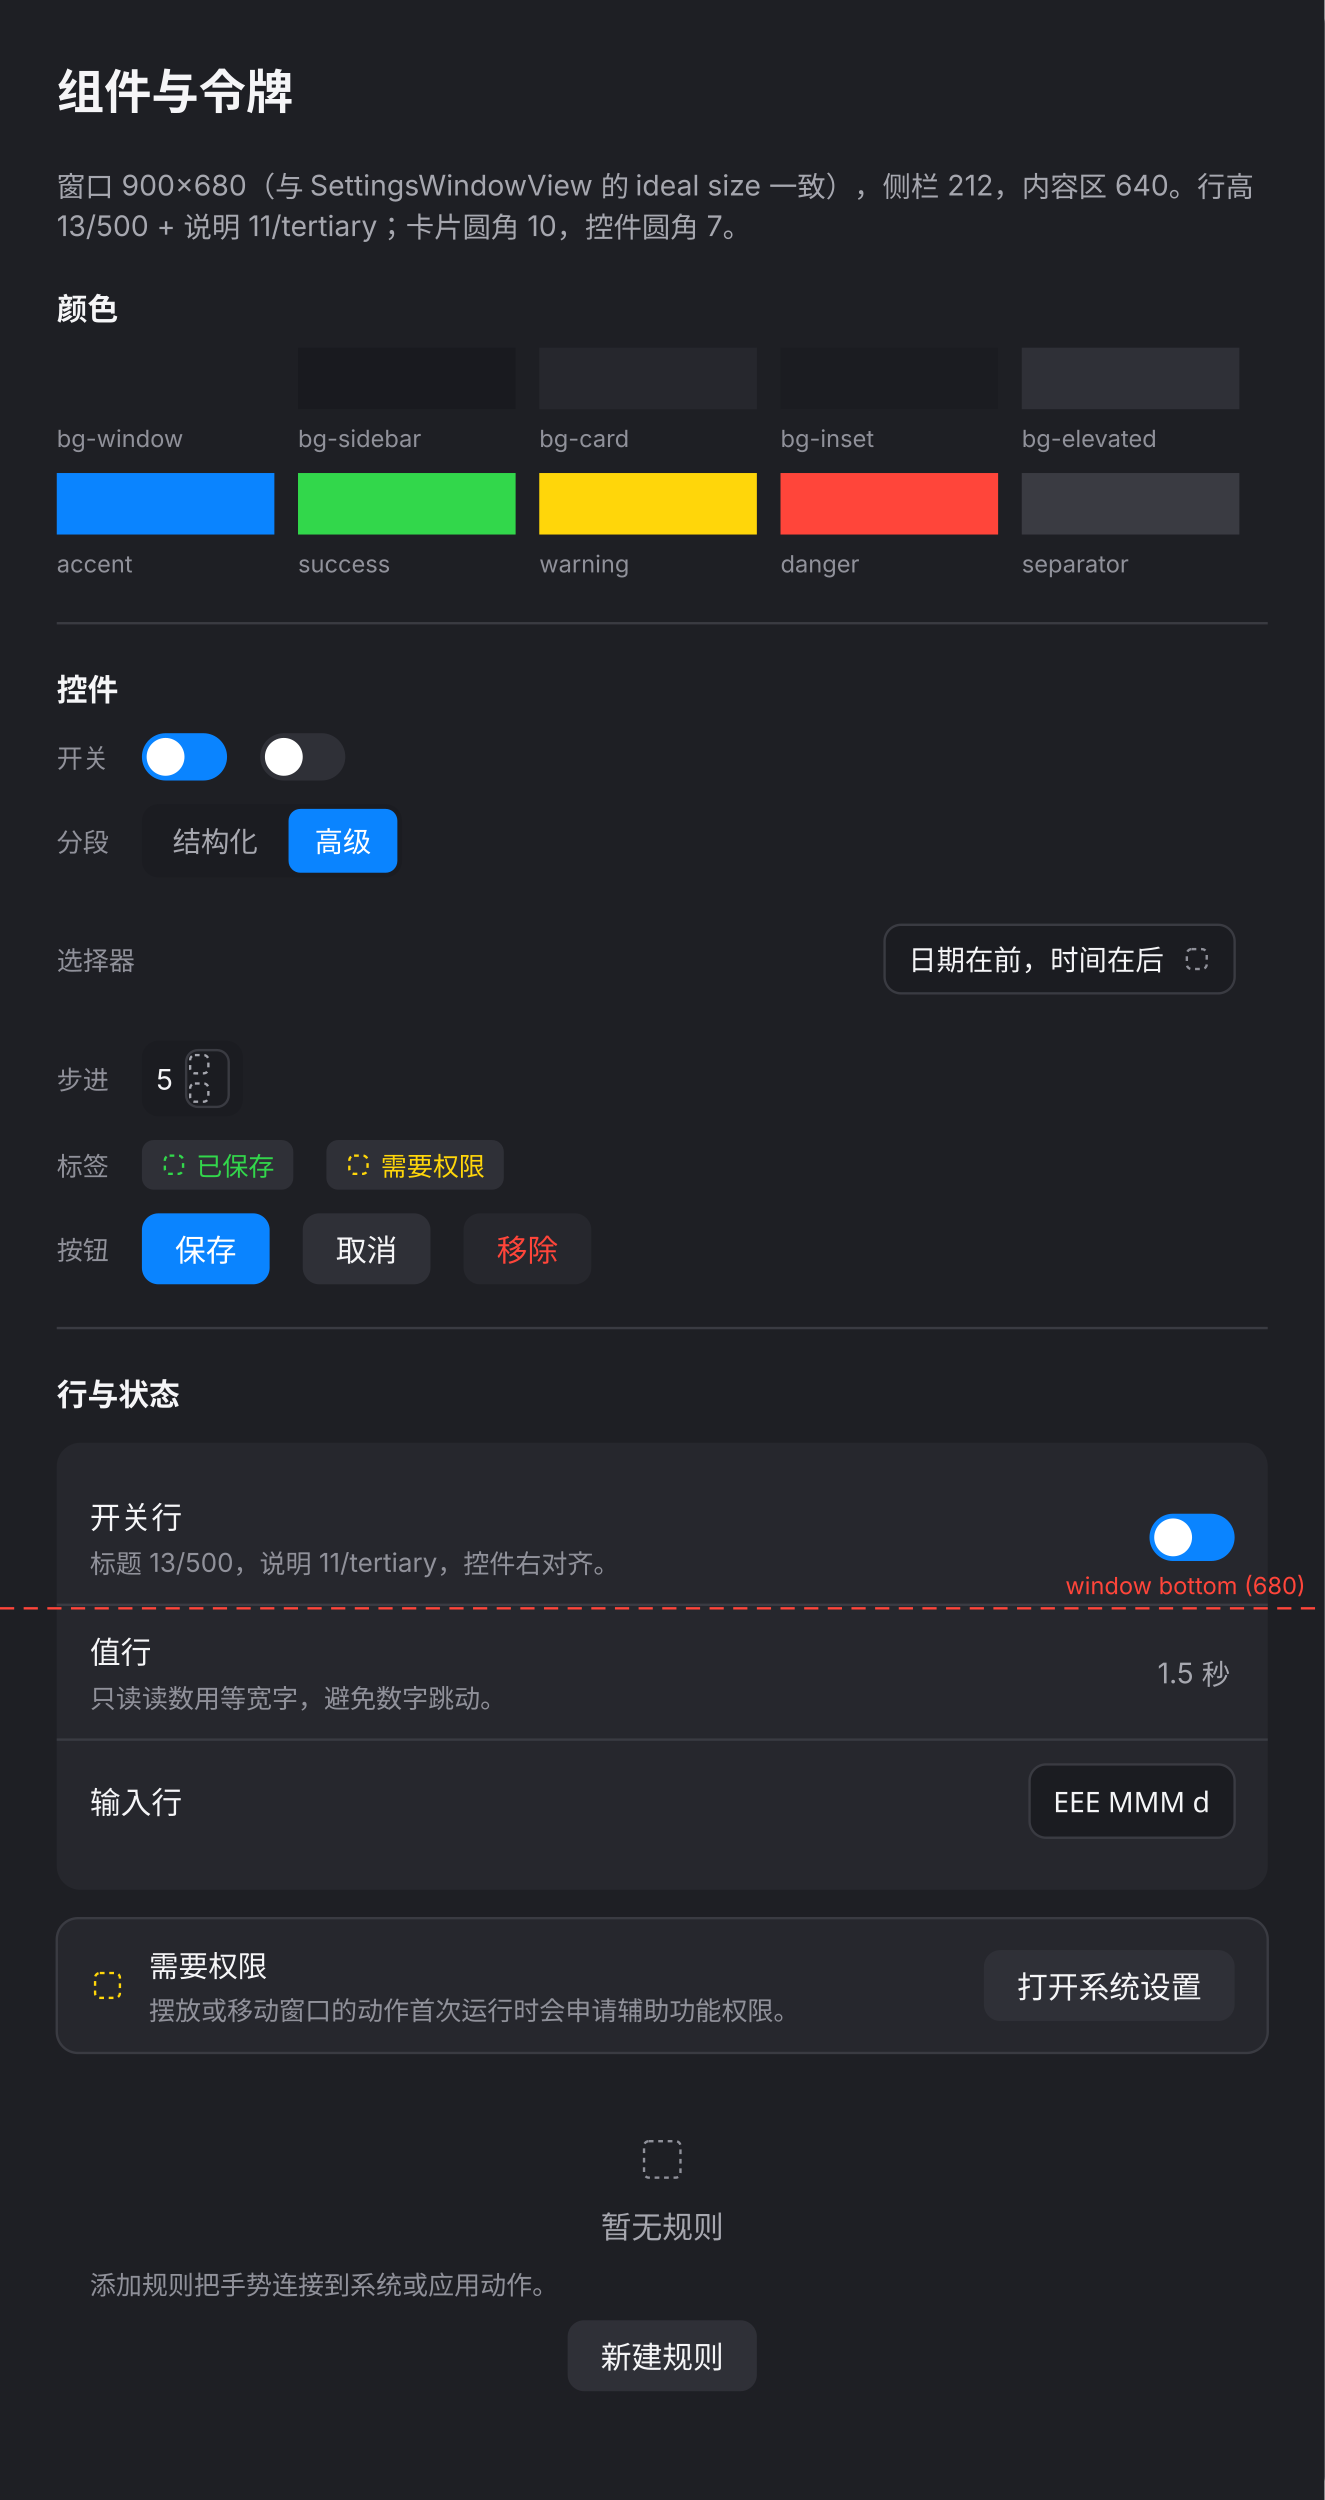
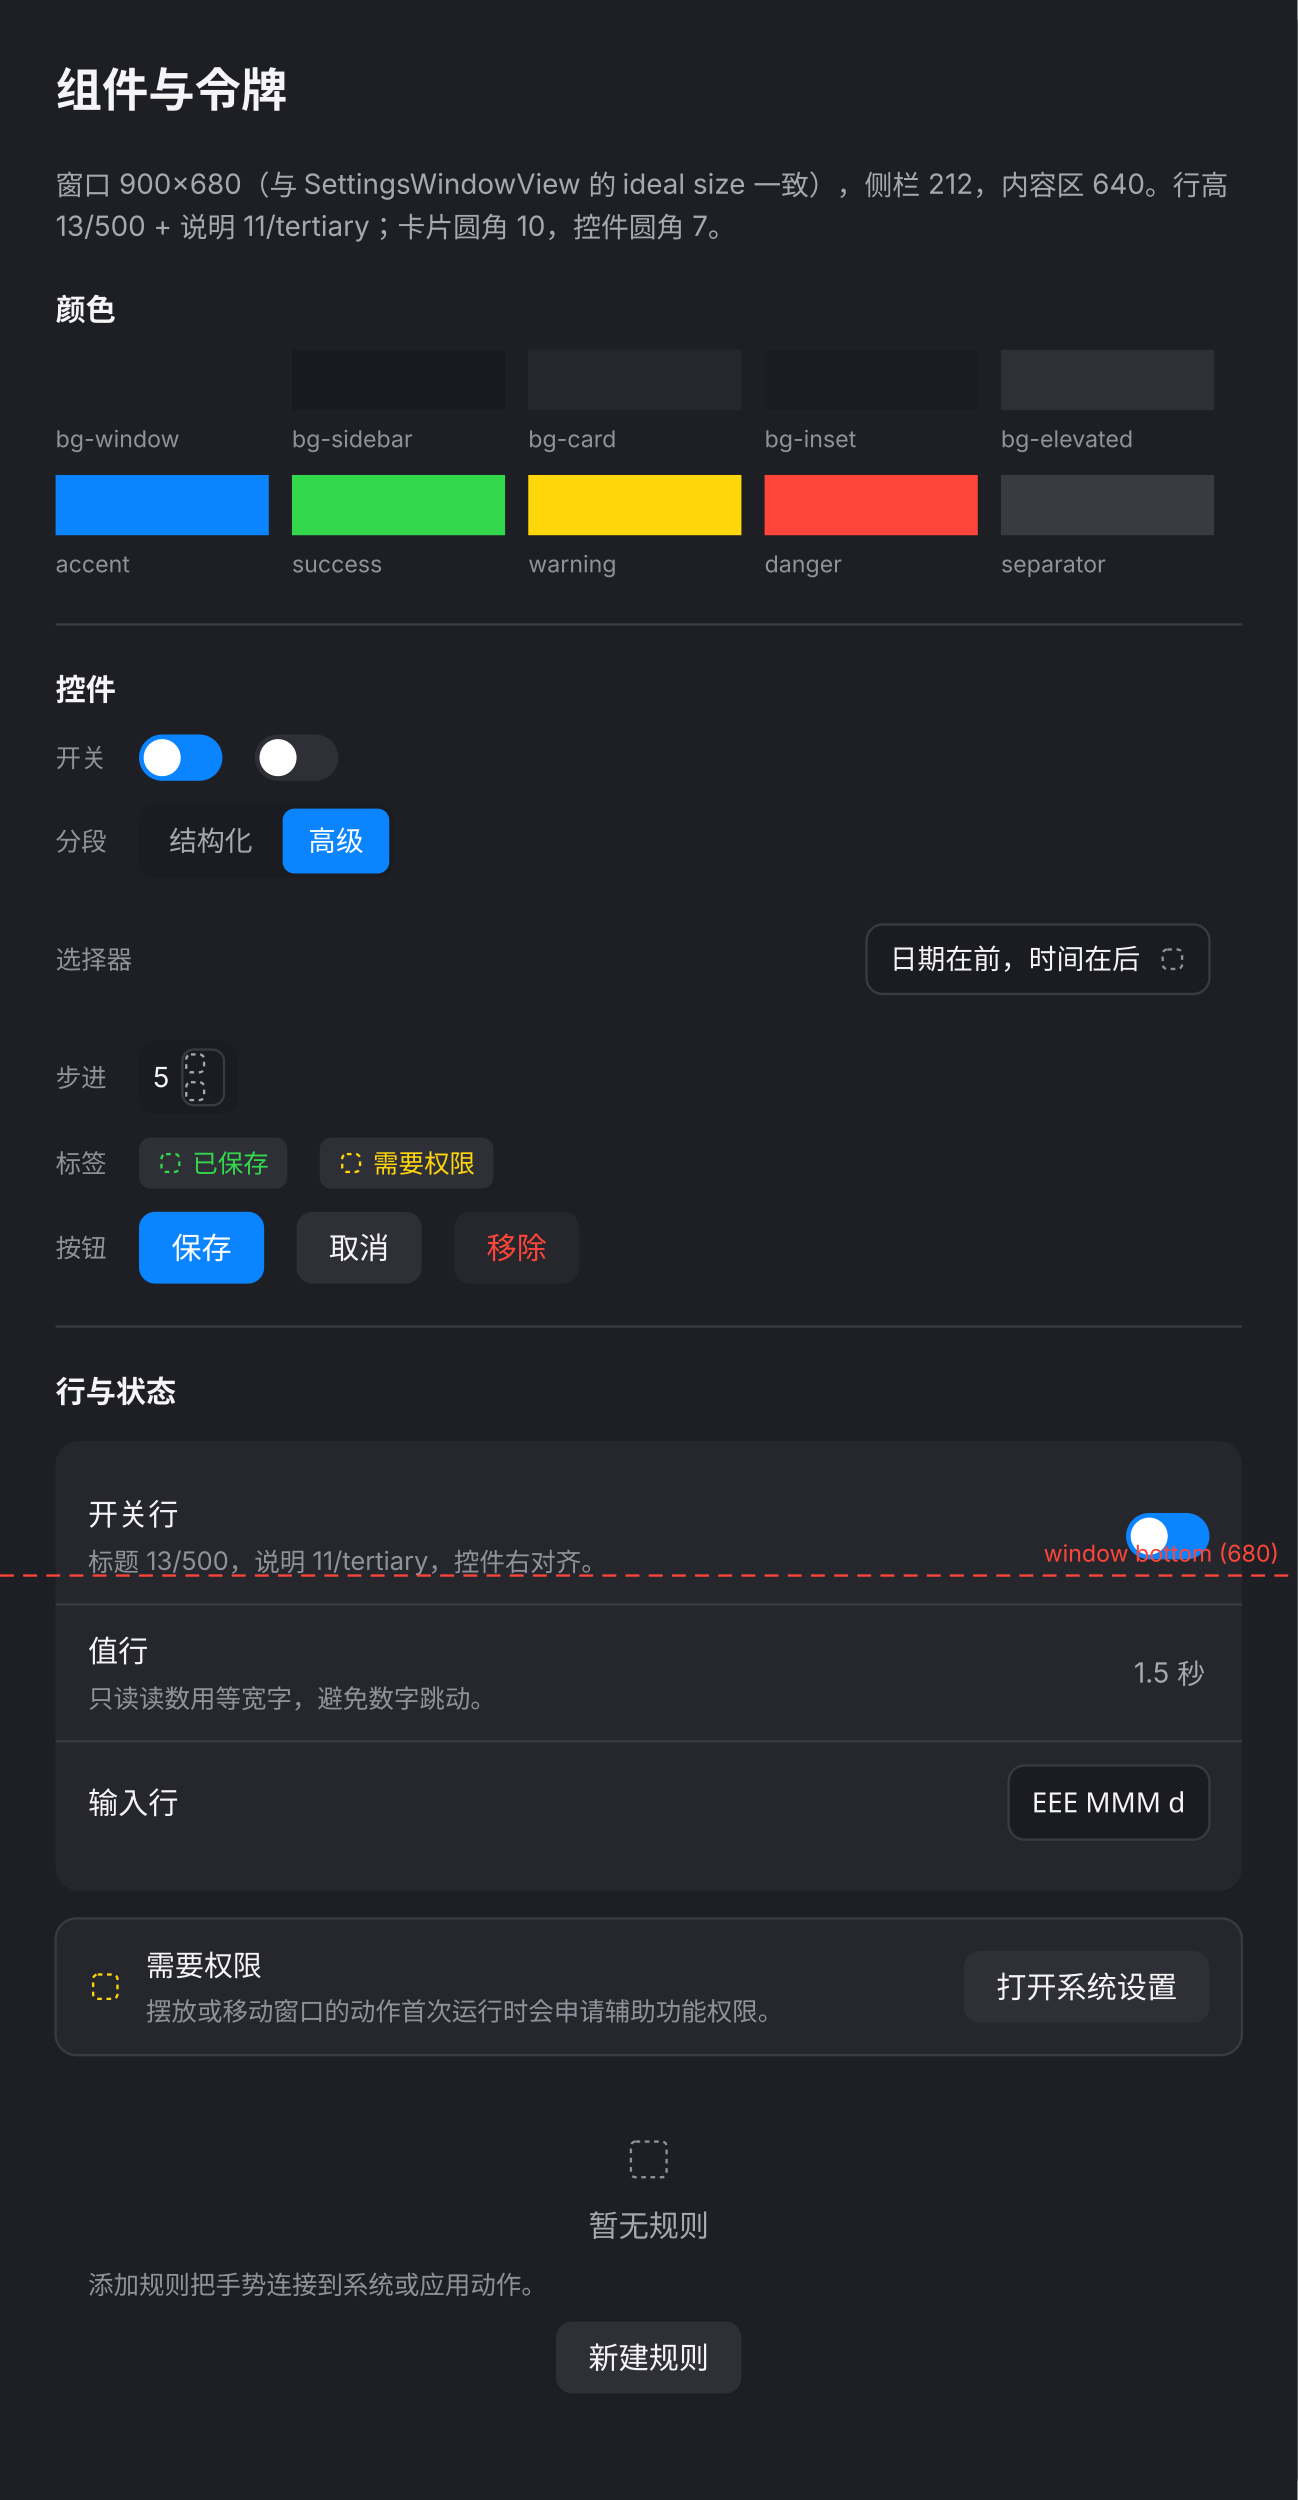
- <svg xmlns="http://www.w3.org/2000/svg" width="560" height="1057" viewBox="0 0 560 1057">
-   <rect width="560" height="1057" fill="#1E1F24" />
-   <rect x="0.0" y="0.0" width="560.0" height="1057.0" rx="10" fill="#1E1F24" />
+ <svg xmlns="http://www.w3.org/2000/svg" width="560" height="1079" viewBox="0 0 560 1079">
+   <rect width="560" height="1079" fill="#1E1F24" />
+   <rect x="0.0" y="0.0" width="560.0" height="1079.0" rx="10" fill="#1E1F24" />
  <text x="24.0" y="46.0" font-family="Inter" font-size="20" font-weight="600" letter-spacing="0" fill="#F5F5F7">组件与令牌</text>
-   <text x="24.0" y="83.2" font-family="Inter" font-size="12" font-weight="normal" letter-spacing="0" fill="#A6A7AF">窗口 900×680（与 SettingsWindowView 的 ideal size 一致），侧栏 212，内容区 640。行高</text>
-   <text x="24.0" y="99.8" font-family="Inter" font-size="12" font-weight="normal" letter-spacing="0" fill="#A6A7AF">13/500 + 说明 11/tertiary；卡片圆角 10，控件圆角 7。</text>
-   <text x="24.0" y="135.3" font-family="Inter" font-size="13" font-weight="600" letter-spacing="0" fill="#F5F5F7">颜色</text>
-   <rect x="24.0" y="147.0" width="92.0" height="26.0" rx="0" fill="#1E1F24" />
-   <text x="24.0" y="189.0" font-family="Inter" font-size="10" font-weight="l" letter-spacing="0" fill="#90919A">bg-window</text>
-   <rect x="126.0" y="147.0" width="92.0" height="26.0" rx="0" fill="#191A1F" />
-   <text x="126.0" y="189.0" font-family="Inter" font-size="10" font-weight="l" letter-spacing="0" fill="#90919A">bg-sidebar</text>
-   <rect x="228.0" y="147.0" width="92.0" height="26.0" rx="0" fill="#26272D" />
-   <text x="228.0" y="189.0" font-family="Inter" font-size="10" font-weight="l" letter-spacing="0" fill="#90919A">bg-card</text>
-   <rect x="330.0" y="147.0" width="92.0" height="26.0" rx="0" fill="#1B1C21" />
-   <text x="330.0" y="189.0" font-family="Inter" font-size="10" font-weight="l" letter-spacing="0" fill="#90919A">bg-inset</text>
-   <rect x="432.0" y="147.0" width="92.0" height="26.0" rx="0" fill="#2F3037" />
-   <text x="432.0" y="189.0" font-family="Inter" font-size="10" font-weight="l" letter-spacing="0" fill="#90919A">bg-elevated</text>
-   <rect x="24.0" y="200.0" width="92.0" height="26.0" rx="0" fill="#0A84FF" />
-   <text x="24.0" y="242.0" font-family="Inter" font-size="10" font-weight="l" letter-spacing="0" fill="#90919A">accent</text>
-   <rect x="126.0" y="200.0" width="92.0" height="26.0" rx="0" fill="#32D74B" />
-   <text x="126.0" y="242.0" font-family="Inter" font-size="10" font-weight="l" letter-spacing="0" fill="#90919A">success</text>
-   <rect x="228.0" y="200.0" width="92.0" height="26.0" rx="0" fill="#FFD60A" />
-   <text x="228.0" y="242.0" font-family="Inter" font-size="10" font-weight="l" letter-spacing="0" fill="#90919A">warning</text>
-   <rect x="330.0" y="200.0" width="92.0" height="26.0" rx="0" fill="#FF453A" />
-   <text x="330.0" y="242.0" font-family="Inter" font-size="10" font-weight="l" letter-spacing="0" fill="#90919A">danger</text>
-   <rect x="432.0" y="200.0" width="92.0" height="26.0" rx="0" fill="#3A3B42" />
-   <text x="432.0" y="242.0" font-family="Inter" font-size="10" font-weight="l" letter-spacing="0" fill="#90919A">separator</text>
-   <rect x="24.0" y="263.0" width="512.0" height="1.0" rx="0" fill="#3A3B42" />
-   <text x="24.0" y="296.3" font-family="Inter" font-size="13" font-weight="600" letter-spacing="0" fill="#F5F5F7">控件</text>
-   <text x="24.0" y="324.6" font-family="Inter" font-size="11" font-weight="n" letter-spacing="0" fill="#90919A">开关</text>
-   <rect x="60.0" y="310.0" width="36.0" height="20.0" rx="10" fill="#0A84FF" />
-   <ellipse cx="70.0" cy="320.0" rx="8.0" ry="8.0" fill="#FFFFFF" />
-   <rect x="110.0" y="310.0" width="36.0" height="20.0" rx="10" fill="#2F3037" />
-   <ellipse cx="120.0" cy="320.0" rx="8.0" ry="8.0" fill="#FFFFFF" />
-   <text x="24.0" y="360.1" font-family="Inter" font-size="11" font-weight="n" letter-spacing="0" fill="#90919A">分段</text>
-   <rect x="60.0" y="340.0" width="110.0" height="31.0" rx="7" fill="#1B1C21" />
-   <text x="73.0" y="360.2" font-family="Inter" font-size="12" font-weight="l" letter-spacing="0" fill="#A6A7AF">结构化</text>
-   <rect x="122.0" y="342.0" width="46.0" height="27.0" rx="5" fill="#0A84FF" />
-   <text x="133.0" y="360.2" font-family="Inter" font-size="12" font-weight="l" letter-spacing="0" fill="#FFFFFF">高级</text>
-   <text x="24.0" y="410.1" font-family="Inter" font-size="11" font-weight="n" letter-spacing="0" fill="#90919A">选择器</text>
-   <text x="85.0" y="410.8" font-family="Inter" font-size="13" font-weight="500" letter-spacing="0" fill="#F5F5F7" />
-   <rect x="374.0" y="391.0" width="148.0" height="29.0" rx="7" fill="#1B1C21" />
-   <rect x="374.0" y="391.0" width="148.0" height="29.0" rx="7" fill="none" stroke="#3A3B42" stroke-width="1" />
-   <text x="384.0" y="410.2" font-family="Inter" font-size="12" font-weight="value" letter-spacing="0" fill="#F5F5F7">日期在前，时间在后</text>
-   <rect x="501.8" y="401.3" width="8.4" height="8.4" rx="2" fill="none" stroke="#90919A" stroke-width="1" stroke-dasharray="2 2" />
-   <text x="24.0" y="460.6" font-family="Inter" font-size="11" font-weight="n" letter-spacing="0" fill="#90919A">步进</text>
-   <rect x="60.0" y="440.0" width="42.7" height="32.0" rx="7" fill="#1B1C21" />
-   <text x="66.0" y="460.7" font-family="Inter" font-size="12" font-weight="v" letter-spacing="0" fill="#F5F5F7">5</text>
-   <rect x="78.7" y="444.0" width="18.0" height="24.0" rx="5" fill="#1B1C21" />
-   <rect x="78.7" y="444.0" width="18.0" height="24.0" rx="5" fill="none" stroke="#3A3B42" stroke-width="1" />
-   <rect x="80.4" y="446.1" width="7.7" height="7.7" rx="2" fill="none" stroke="#A6A7AF" stroke-width="1" stroke-dasharray="2 2" />
-   <rect x="80.4" y="458.1" width="7.7" height="7.7" rx="2" fill="none" stroke="#A6A7AF" stroke-width="1" stroke-dasharray="2 2" />
-   <text x="24.0" y="497.1" font-family="Inter" font-size="11" font-weight="n" letter-spacing="0" fill="#90919A">标签</text>
-   <rect x="60.0" y="482.0" width="64.0" height="21.0" rx="5" fill="#2F3037" />
-   <rect x="69.7" y="488.6" width="7.7" height="7.7" rx="2" fill="none" stroke="#32D74B" stroke-width="1" stroke-dasharray="2 2" />
-   <text x="83.0" y="497.1" font-family="Inter" font-size="11" font-weight="t" letter-spacing="0" fill="#32D74B">已保存</text>
-   <rect x="138.0" y="482.0" width="75.0" height="21.0" rx="5" fill="#2F3037" />
-   <rect x="147.7" y="488.6" width="7.7" height="7.7" rx="2" fill="none" stroke="#FFD60A" stroke-width="1" stroke-dasharray="2 2" />
-   <text x="161.0" y="497.1" font-family="Inter" font-size="11" font-weight="t" letter-spacing="0" fill="#FFD60A">需要权限</text>
-   <text x="24.0" y="532.6" font-family="Inter" font-size="11" font-weight="n" letter-spacing="0" fill="#90919A">按钮</text>
-   <rect x="60.0" y="513.0" width="54.0" height="30.0" rx="7" fill="#0A84FF" />
-   <text x="74.0" y="533.3" font-family="Inter" font-size="13" font-weight="normal" letter-spacing="0" fill="#FFFFFF">保存</text>
-   <rect x="128.0" y="513.0" width="54.0" height="30.0" rx="7" fill="#2F3037" />
-   <text x="142.0" y="533.3" font-family="Inter" font-size="13" font-weight="normal" letter-spacing="0" fill="#F5F5F7">取消</text>
-   <rect x="196.0" y="513.0" width="54.0" height="30.0" rx="7" fill="#26272D" />
-   <text x="210.0" y="533.3" font-family="Inter" font-size="13" font-weight="normal" letter-spacing="0" fill="#FF453A">移除</text>
-   <rect x="24.0" y="561.0" width="512.0" height="1.0" rx="0" fill="#3A3B42" />
-   <text x="24.0" y="594.3" font-family="Inter" font-size="13" font-weight="600" letter-spacing="0" fill="#F5F5F7">行与状态</text>
-   <rect x="24.0" y="610.0" width="512.0" height="189.0" rx="10" fill="#26272D" />
-   <text x="38.0" y="646.3" font-family="Inter" font-size="13" font-weight="500" letter-spacing="0" fill="#F5F5F7">开关行</text>
-   <text x="38.0" y="665.1" font-family="Inter" font-size="11" font-weight="normal" letter-spacing="0" fill="#90919A">标题 13/500，说明 11/tertiary，控件右对齐。</text>
-   <rect x="486.0" y="640.0" width="36.0" height="20.0" rx="10" fill="#0A84FF" />
-   <ellipse cx="496.0" cy="650.0" rx="8.0" ry="8.0" fill="#FFFFFF" />
-   <rect x="24.0" y="678.0" width="512.0" height="1.0" rx="0" fill="#3A3B42" />
-   <text x="38.0" y="703.3" font-family="Inter" font-size="13" font-weight="500" letter-spacing="0" fill="#F5F5F7">值行</text>
-   <text x="38.0" y="722.1" font-family="Inter" font-size="11" font-weight="normal" letter-spacing="0" fill="#90919A">只读读数用等宽字，避免数字跳动。</text>
-   <text x="489.4" y="711.7" font-family="Inter" font-size="12" font-weight="v" letter-spacing="0" fill="#A6A7AF">1.5 秒</text>
-   <rect x="24.0" y="735.0" width="512.0" height="1.0" rx="0" fill="#3A3B42" />
-   <text x="38.0" y="766.8" font-family="Inter" font-size="13" font-weight="500" letter-spacing="0" fill="#F5F5F7">输入行</text>
-   <rect x="435.3" y="746.0" width="86.7" height="31.0" rx="7" fill="#1B1C21" />
-   <rect x="435.3" y="746.0" width="86.7" height="31.0" rx="7" fill="none" stroke="#3A3B42" stroke-width="1" />
-   <text x="445.3" y="766.2" font-family="SF Mono" font-size="12" font-weight="value" letter-spacing="0" fill="#F5F5F7">EEE MMM d</text>
-   <rect x="24.0" y="811.0" width="512.0" height="57.0" rx="9" fill="#26272D" />
-   <rect x="24.0" y="811.0" width="512.0" height="57.0" rx="9" fill="none" stroke="#3A3B42" stroke-width="1" />
-   <rect x="40.2" y="834.2" width="10.5" height="10.5" rx="2" fill="none" stroke="#FFD60A" stroke-width="1" stroke-dasharray="2 2" />
-   <text x="63.0" y="835.8" font-family="Inter" font-size="12.5" font-weight="500" letter-spacing="0" fill="#F5F5F7">需要权限</text>
-   <text x="63.0" y="854.1" font-family="Inter" font-size="11" font-weight="normal" letter-spacing="0" fill="#90919A">摆放或移动窗口的动作首次运行时会申请辅助功能权限。</text>
-   <rect x="416.0" y="824.5" width="106.0" height="30.0" rx="7" fill="#2F3037" />
-   <text x="430.0" y="844.8" font-family="Inter" font-size="13" font-weight="normal" letter-spacing="0" fill="#F5F5F7">打开系统设置</text>
-   <rect x="272.3" y="905.3" width="15.4" height="15.4" rx="2" fill="none" stroke="#90919A" stroke-width="1" stroke-dasharray="2 2" />
-   <text x="254.0" y="946.3" font-family="Inter" font-size="13" font-weight="500" letter-spacing="0" fill="#A6A7AF">暂无规则</text>
-   <text x="38.0" y="970.1" font-family="Inter" font-size="11" font-weight="normal" letter-spacing="0" fill="#90919A">添加规则把手势连接到系统或应用动作。</text>
-   <rect x="240.0" y="981.0" width="80.0" height="30.0" rx="7" fill="#2F3037" />
-   <text x="254.0" y="1001.3" font-family="Inter" font-size="13" font-weight="normal" letter-spacing="0" fill="#F5F5F7">新建规则</text>
+   <text x="24.0" y="84.2" font-family="Inter" font-size="12" font-weight="normal" letter-spacing="0" fill="#A6A7AF">窗口 900×680（与 SettingsWindowView 的 ideal size 一致），侧栏 212，内容区 640。行高</text>
+   <text x="24.0" y="101.8" font-family="Inter" font-size="12" font-weight="normal" letter-spacing="0" fill="#A6A7AF">13/500 + 说明 11/tertiary；卡片圆角 10，控件圆角 7。</text>
+   <text x="24.0" y="138.3" font-family="Inter" font-size="13" font-weight="600" letter-spacing="0" fill="#F5F5F7">颜色</text>
+   <rect x="24.0" y="151.0" width="92.0" height="26.0" rx="0" fill="#1E1F24" />
+   <text x="24.0" y="193.0" font-family="Inter" font-size="10" font-weight="l" letter-spacing="0" fill="#90919A">bg-window</text>
+   <rect x="126.0" y="151.0" width="92.0" height="26.0" rx="0" fill="#191A1F" />
+   <text x="126.0" y="193.0" font-family="Inter" font-size="10" font-weight="l" letter-spacing="0" fill="#90919A">bg-sidebar</text>
+   <rect x="228.0" y="151.0" width="92.0" height="26.0" rx="0" fill="#26272D" />
+   <text x="228.0" y="193.0" font-family="Inter" font-size="10" font-weight="l" letter-spacing="0" fill="#90919A">bg-card</text>
+   <rect x="330.0" y="151.0" width="92.0" height="26.0" rx="0" fill="#1B1C21" />
+   <text x="330.0" y="193.0" font-family="Inter" font-size="10" font-weight="l" letter-spacing="0" fill="#90919A">bg-inset</text>
+   <rect x="432.0" y="151.0" width="92.0" height="26.0" rx="0" fill="#2F3037" />
+   <text x="432.0" y="193.0" font-family="Inter" font-size="10" font-weight="l" letter-spacing="0" fill="#90919A">bg-elevated</text>
+   <rect x="24.0" y="205.0" width="92.0" height="26.0" rx="0" fill="#0A84FF" />
+   <text x="24.0" y="247.0" font-family="Inter" font-size="10" font-weight="l" letter-spacing="0" fill="#90919A">accent</text>
+   <rect x="126.0" y="205.0" width="92.0" height="26.0" rx="0" fill="#32D74B" />
+   <text x="126.0" y="247.0" font-family="Inter" font-size="10" font-weight="l" letter-spacing="0" fill="#90919A">success</text>
+   <rect x="228.0" y="205.0" width="92.0" height="26.0" rx="0" fill="#FFD60A" />
+   <text x="228.0" y="247.0" font-family="Inter" font-size="10" font-weight="l" letter-spacing="0" fill="#90919A">warning</text>
+   <rect x="330.0" y="205.0" width="92.0" height="26.0" rx="0" fill="#FF453A" />
+   <text x="330.0" y="247.0" font-family="Inter" font-size="10" font-weight="l" letter-spacing="0" fill="#90919A">danger</text>
+   <rect x="432.0" y="205.0" width="92.0" height="26.0" rx="0" fill="#3A3B42" />
+   <text x="432.0" y="247.0" font-family="Inter" font-size="10" font-weight="l" letter-spacing="0" fill="#90919A">separator</text>
+   <rect x="24.0" y="269.0" width="512.0" height="1.0" rx="0" fill="#3A3B42" />
+   <text x="24.0" y="302.3" font-family="Inter" font-size="13" font-weight="600" letter-spacing="0" fill="#F5F5F7">控件</text>
+   <text x="24.0" y="331.1" font-family="Inter" font-size="11" font-weight="n" letter-spacing="0" fill="#90919A">开关</text>
+   <rect x="60.0" y="317.0" width="36.0" height="20.0" rx="10" fill="#0A84FF" />
+   <ellipse cx="70.0" cy="327.0" rx="8.0" ry="8.0" fill="#FFFFFF" />
+   <rect x="110.0" y="317.0" width="36.0" height="20.0" rx="10" fill="#2F3037" />
+   <ellipse cx="120.0" cy="327.0" rx="8.0" ry="8.0" fill="#FFFFFF" />
+   <text x="24.0" y="367.1" font-family="Inter" font-size="11" font-weight="n" letter-spacing="0" fill="#90919A">分段</text>
+   <rect x="60.0" y="347.0" width="110.0" height="32.0" rx="7" fill="#1B1C21" />
+   <text x="73.0" y="367.2" font-family="Inter" font-size="12" font-weight="l" letter-spacing="0" fill="#A6A7AF">结构化</text>
+   <rect x="122.0" y="349.0" width="46.0" height="28.0" rx="5" fill="#0A84FF" />
+   <text x="133.0" y="367.2" font-family="Inter" font-size="12" font-weight="l" letter-spacing="0" fill="#FFFFFF">高级</text>
+   <text x="24.0" y="418.1" font-family="Inter" font-size="11" font-weight="n" letter-spacing="0" fill="#90919A">选择器</text>
+   <text x="85.0" y="418.8" font-family="Inter" font-size="13" font-weight="500" letter-spacing="0" fill="#F5F5F7" />
+   <rect x="374.0" y="399.0" width="148.0" height="30.0" rx="7" fill="#1B1C21" />
+   <rect x="374.0" y="399.0" width="148.0" height="30.0" rx="7" fill="none" stroke="#3A3B42" stroke-width="1" />
+   <text x="384.0" y="418.2" font-family="Inter" font-size="12" font-weight="value" letter-spacing="0" fill="#F5F5F7">日期在前，时间在后</text>
+   <rect x="501.8" y="409.8" width="8.4" height="8.4" rx="2" fill="none" stroke="#90919A" stroke-width="1" stroke-dasharray="2 2" />
+   <text x="24.0" y="469.1" font-family="Inter" font-size="11" font-weight="n" letter-spacing="0" fill="#90919A">步进</text>
+   <rect x="60.0" y="449.0" width="42.7" height="32.0" rx="7" fill="#1B1C21" />
+   <text x="66.0" y="469.2" font-family="Inter" font-size="12" font-weight="v" letter-spacing="0" fill="#F5F5F7">5</text>
+   <rect x="78.7" y="453.0" width="18.0" height="24.0" rx="5" fill="#1B1C21" />
+   <rect x="78.7" y="453.0" width="18.0" height="24.0" rx="5" fill="none" stroke="#3A3B42" stroke-width="1" />
+   <rect x="80.4" y="455.1" width="7.7" height="7.7" rx="2" fill="none" stroke="#A6A7AF" stroke-width="1" stroke-dasharray="2 2" />
+   <rect x="80.4" y="467.1" width="7.7" height="7.7" rx="2" fill="none" stroke="#A6A7AF" stroke-width="1" stroke-dasharray="2 2" />
+   <text x="24.0" y="506.1" font-family="Inter" font-size="11" font-weight="n" letter-spacing="0" fill="#90919A">标签</text>
+   <rect x="60.0" y="491.0" width="64.0" height="22.0" rx="5" fill="#2F3037" />
+   <rect x="69.7" y="498.1" width="7.7" height="7.7" rx="2" fill="none" stroke="#32D74B" stroke-width="1" stroke-dasharray="2 2" />
+   <text x="83.0" y="506.1" font-family="Inter" font-size="11" font-weight="t" letter-spacing="0" fill="#32D74B">已保存</text>
+   <rect x="138.0" y="491.0" width="75.0" height="22.0" rx="5" fill="#2F3037" />
+   <rect x="147.7" y="498.1" width="7.7" height="7.7" rx="2" fill="none" stroke="#FFD60A" stroke-width="1" stroke-dasharray="2 2" />
+   <text x="161.0" y="506.1" font-family="Inter" font-size="11" font-weight="t" letter-spacing="0" fill="#FFD60A">需要权限</text>
+   <text x="24.0" y="542.6" font-family="Inter" font-size="11" font-weight="n" letter-spacing="0" fill="#90919A">按钮</text>
+   <rect x="60.0" y="523.0" width="54.0" height="31.0" rx="7" fill="#0A84FF" />
+   <text x="74.0" y="543.3" font-family="Inter" font-size="13" font-weight="normal" letter-spacing="0" fill="#FFFFFF">保存</text>
+   <rect x="128.0" y="523.0" width="54.0" height="31.0" rx="7" fill="#2F3037" />
+   <text x="142.0" y="543.3" font-family="Inter" font-size="13" font-weight="normal" letter-spacing="0" fill="#F5F5F7">取消</text>
+   <rect x="196.0" y="523.0" width="54.0" height="31.0" rx="7" fill="#26272D" />
+   <text x="210.0" y="543.3" font-family="Inter" font-size="13" font-weight="normal" letter-spacing="0" fill="#FF453A">移除</text>
+   <rect x="24.0" y="572.0" width="512.0" height="1.0" rx="0" fill="#3A3B42" />
+   <text x="24.0" y="605.3" font-family="Inter" font-size="13" font-weight="600" letter-spacing="0" fill="#F5F5F7">行与状态</text>
+   <rect x="24.0" y="622.0" width="512.0" height="194.0" rx="10" fill="#26272D" />
+   <text x="38.0" y="658.3" font-family="Inter" font-size="13" font-weight="500" letter-spacing="0" fill="#F5F5F7">开关行</text>
+   <text x="38.0" y="678.1" font-family="Inter" font-size="11" font-weight="normal" letter-spacing="0" fill="#90919A">标题 13/500，说明 11/tertiary，控件右对齐。</text>
+   <rect x="486.0" y="653.0" width="36.0" height="20.0" rx="10" fill="#0A84FF" />
+   <ellipse cx="496.0" cy="663.0" rx="8.0" ry="8.0" fill="#FFFFFF" />
+   <rect x="24.0" y="692.0" width="512.0" height="1.0" rx="0" fill="#3A3B42" />
+   <text x="38.0" y="717.3" font-family="Inter" font-size="13" font-weight="500" letter-spacing="0" fill="#F5F5F7">值行</text>
+   <text x="38.0" y="737.1" font-family="Inter" font-size="11" font-weight="normal" letter-spacing="0" fill="#90919A">只读读数用等宽字，避免数字跳动。</text>
+   <text x="489.4" y="726.2" font-family="Inter" font-size="12" font-weight="v" letter-spacing="0" fill="#A6A7AF">1.5 秒</text>
+   <rect x="24.0" y="751.0" width="512.0" height="1.0" rx="0" fill="#3A3B42" />
+   <text x="38.0" y="782.8" font-family="Inter" font-size="13" font-weight="500" letter-spacing="0" fill="#F5F5F7">输入行</text>
+   <rect x="435.3" y="762.0" width="86.7" height="32.0" rx="7" fill="#1B1C21" />
+   <rect x="435.3" y="762.0" width="86.7" height="32.0" rx="7" fill="none" stroke="#3A3B42" stroke-width="1" />
+   <text x="445.3" y="782.2" font-family="SF Mono" font-size="12" font-weight="value" letter-spacing="0" fill="#F5F5F7">EEE MMM d</text>
+   <rect x="24.0" y="828.0" width="512.0" height="59.0" rx="9" fill="#26272D" />
+   <rect x="24.0" y="828.0" width="512.0" height="59.0" rx="9" fill="none" stroke="#3A3B42" stroke-width="1" />
+   <rect x="40.2" y="852.2" width="10.5" height="10.5" rx="2" fill="none" stroke="#FFD60A" stroke-width="1" stroke-dasharray="2 2" />
+   <text x="63.0" y="852.8" font-family="Inter" font-size="12.5" font-weight="500" letter-spacing="0" fill="#F5F5F7">需要权限</text>
+   <text x="63.0" y="872.1" font-family="Inter" font-size="11" font-weight="normal" letter-spacing="0" fill="#90919A">摆放或移动窗口的动作首次运行时会申请辅助功能权限。</text>
+   <rect x="416.0" y="842.0" width="106.0" height="31.0" rx="7" fill="#2F3037" />
+   <text x="430.0" y="862.3" font-family="Inter" font-size="13" font-weight="normal" letter-spacing="0" fill="#F5F5F7">打开系统设置</text>
+   <rect x="272.3" y="924.3" width="15.4" height="15.4" rx="2" fill="none" stroke="#90919A" stroke-width="1" stroke-dasharray="2 2" />
+   <text x="254.0" y="965.3" font-family="Inter" font-size="13" font-weight="500" letter-spacing="0" fill="#A6A7AF">暂无规则</text>
+   <text x="38.0" y="990.1" font-family="Inter" font-size="11" font-weight="normal" letter-spacing="0" fill="#90919A">添加规则把手势连接到系统或应用动作。</text>
+   <rect x="240.0" y="1002.0" width="80.0" height="31.0" rx="7" fill="#2F3037" />
+   <text x="254.0" y="1022.3" font-family="Inter" font-size="13" font-weight="normal" letter-spacing="0" fill="#F5F5F7">新建规则</text>
  <line x1="0" y1="680" x2="560" y2="680" stroke="#FF453A" stroke-width="1" stroke-dasharray="6 4" />
  <text x="552" y="674" font-family="Inter" font-size="10" fill="#FF453A" text-anchor="end">window bottom (680)</text>
</svg>
